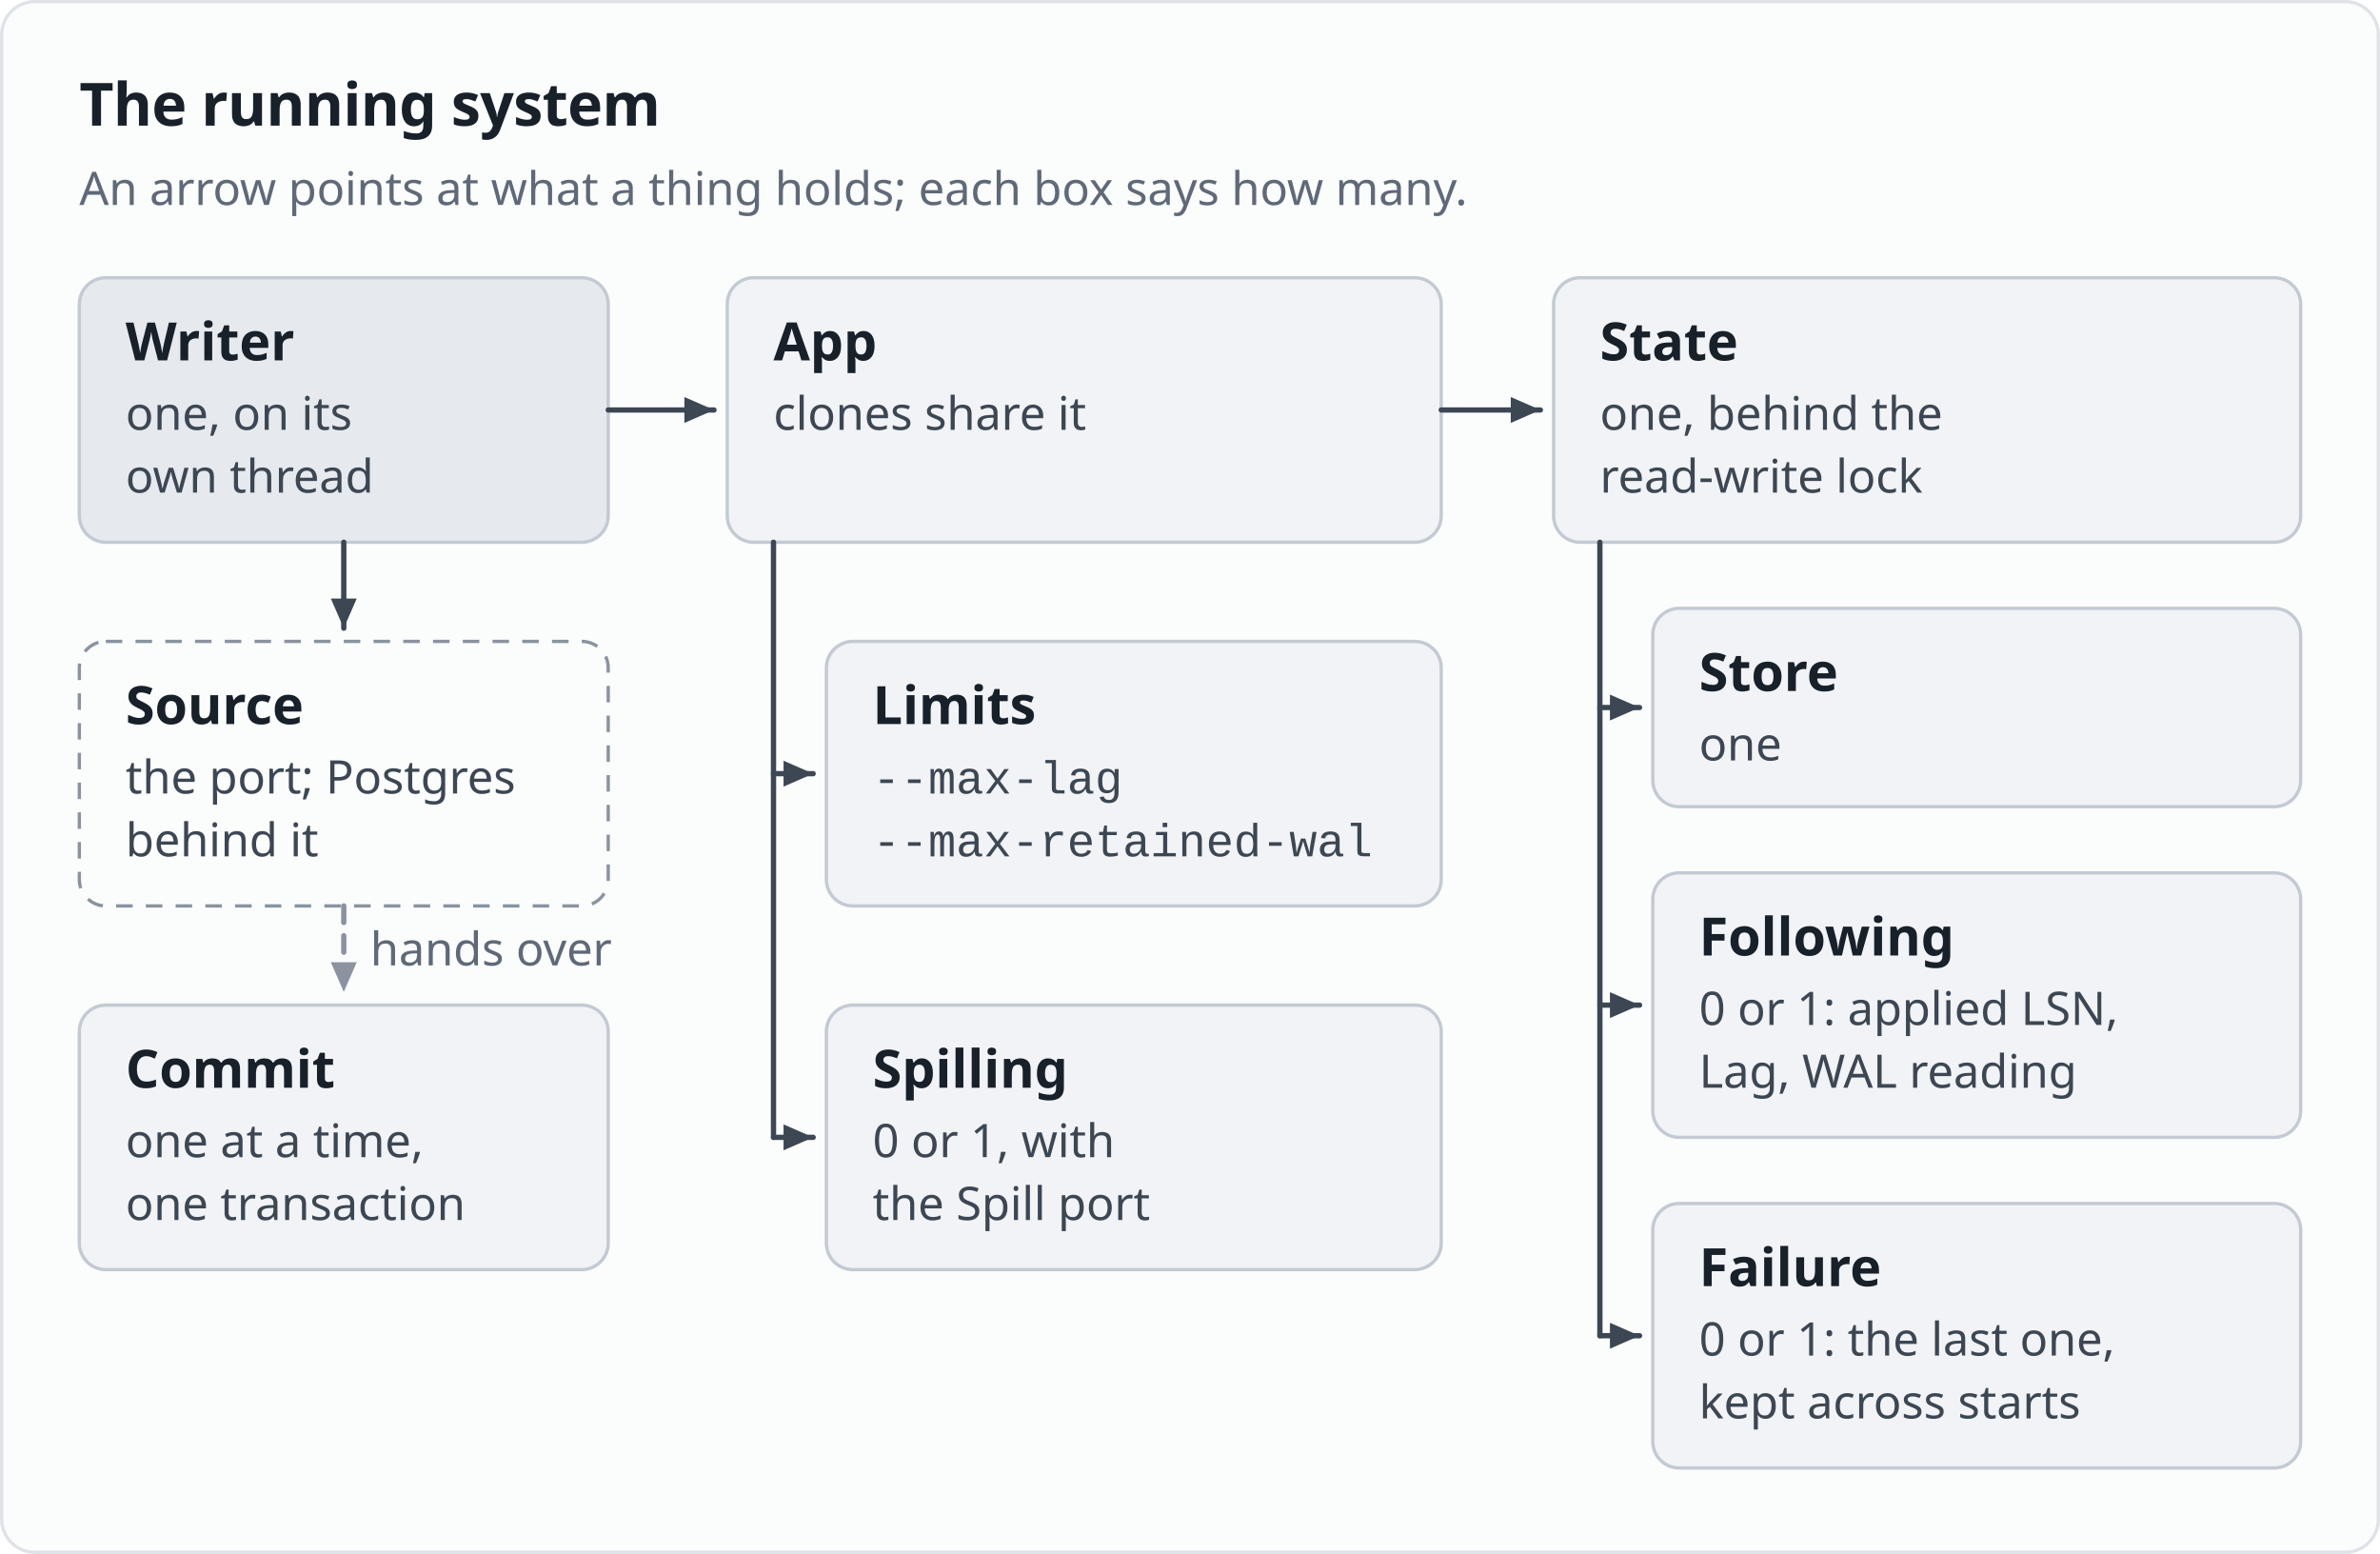
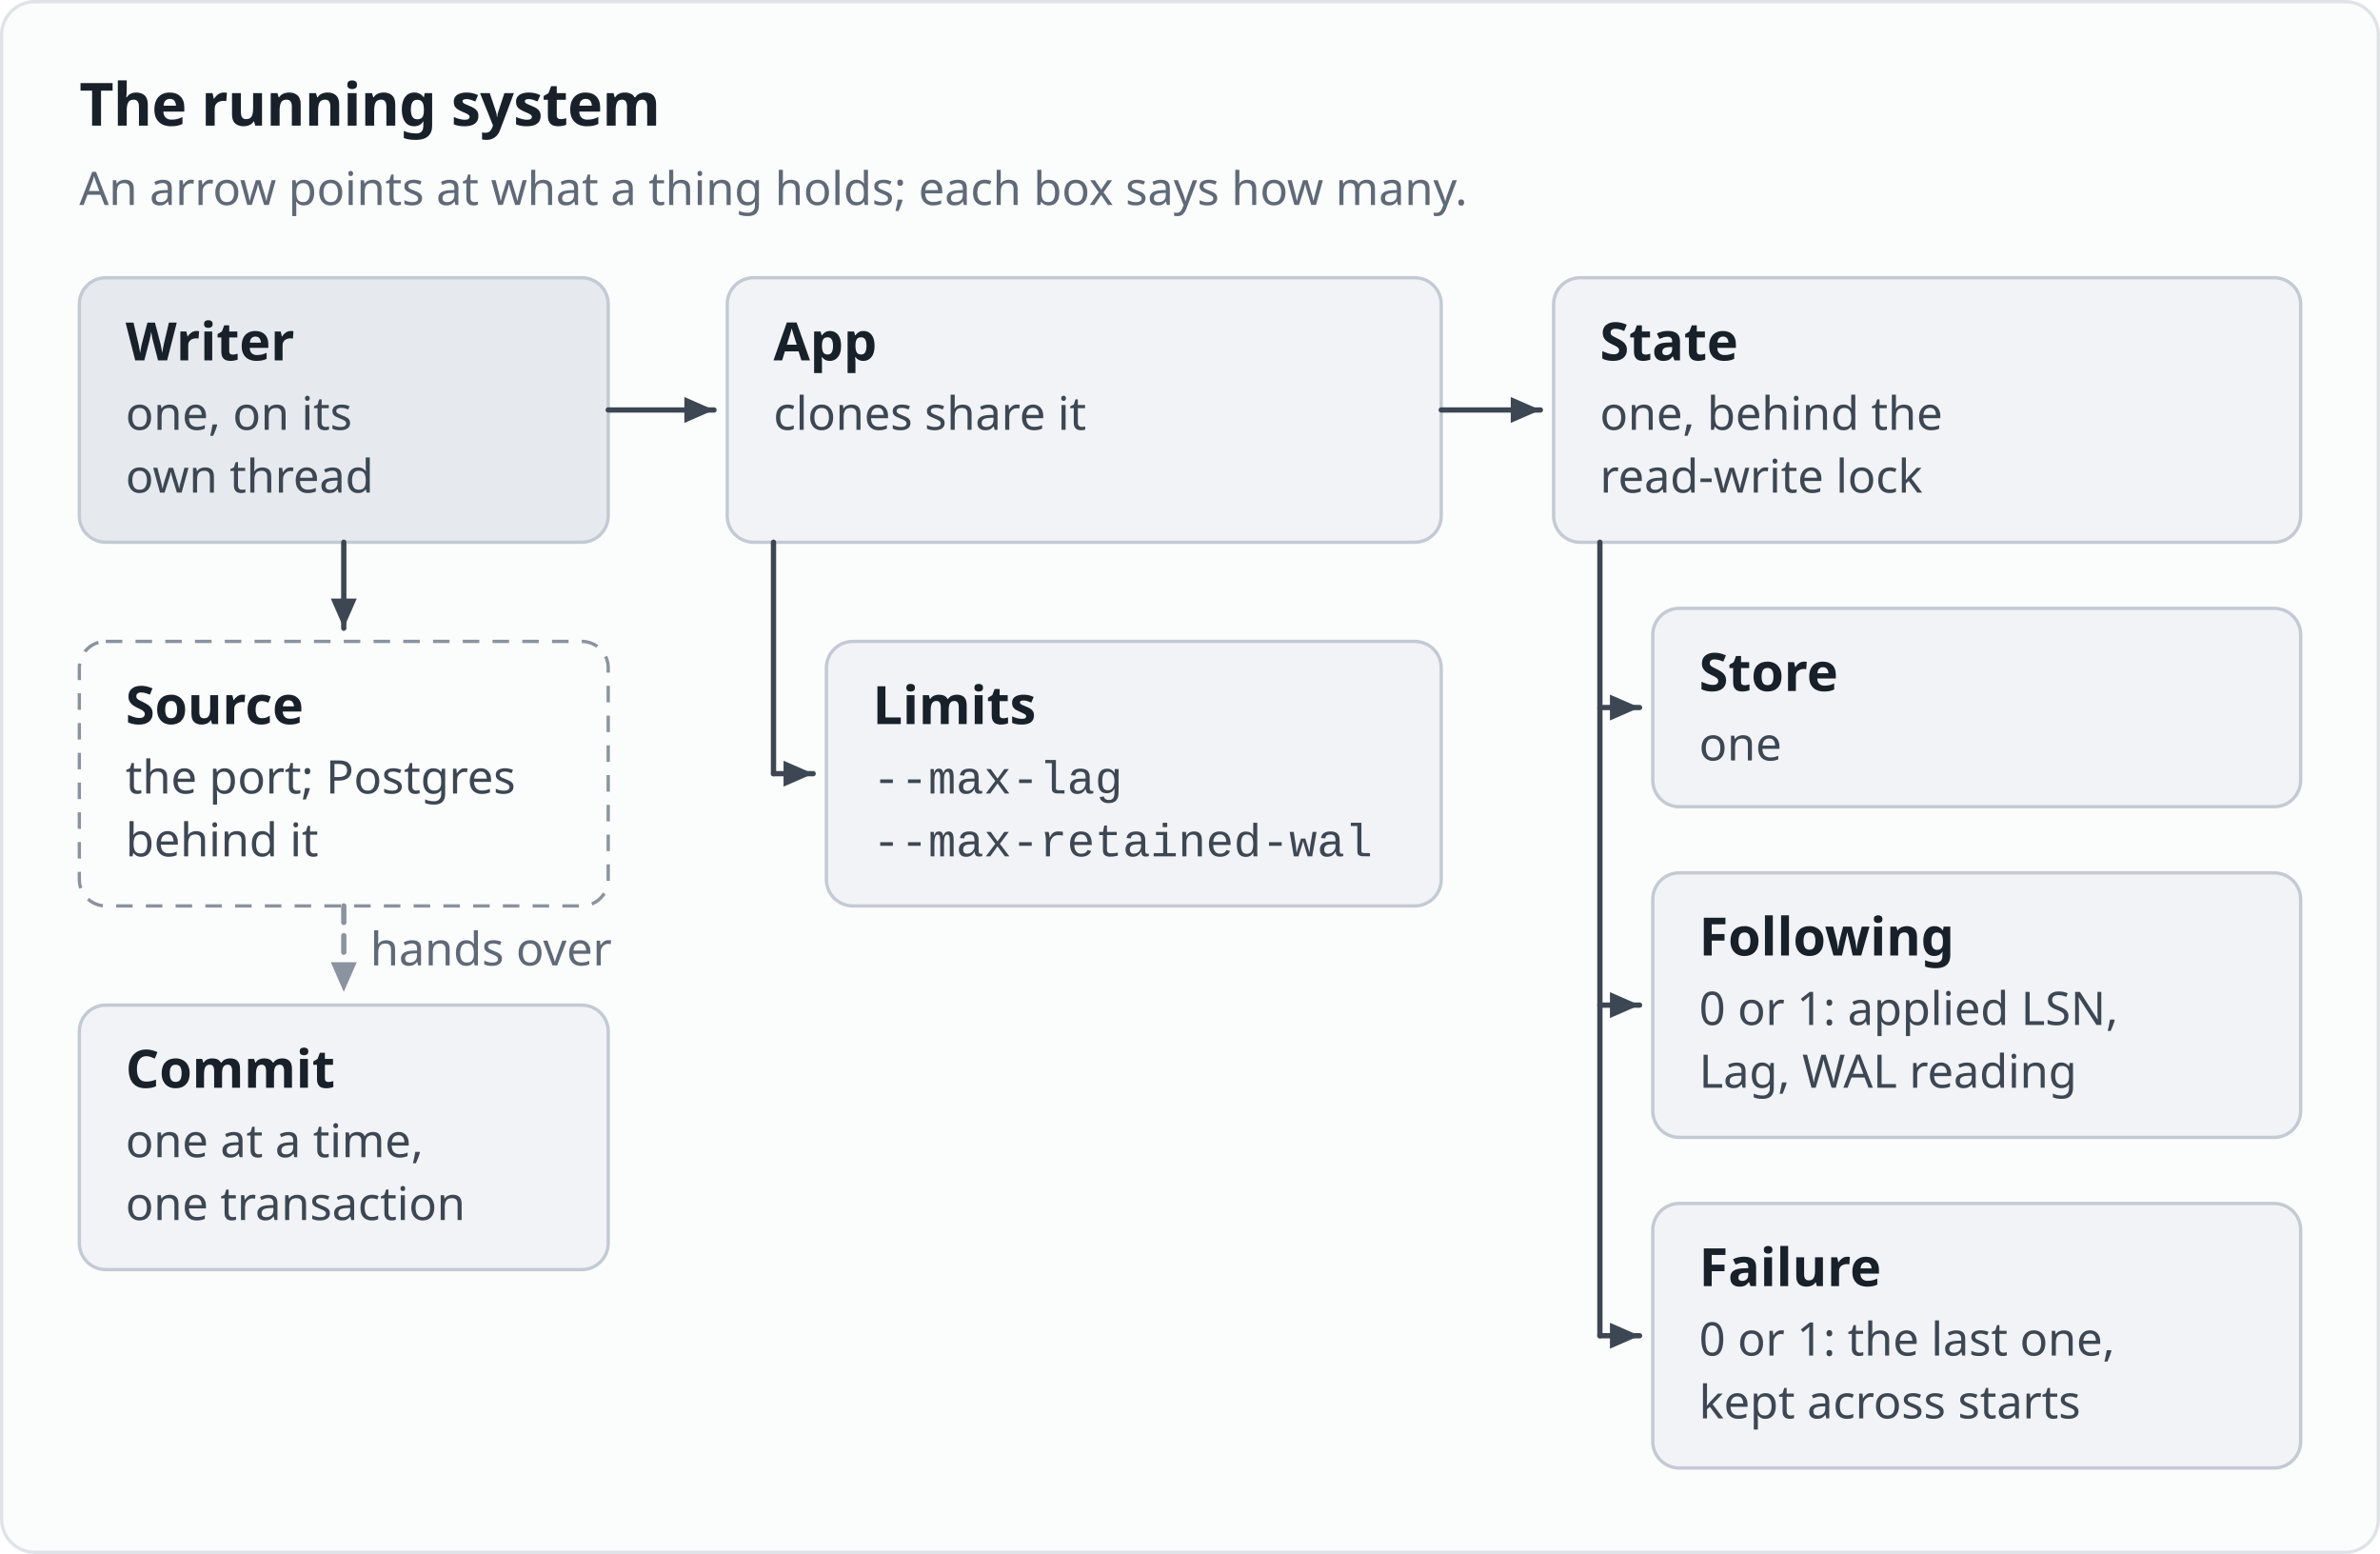
<svg xmlns="http://www.w3.org/2000/svg" width="720" height="470" viewBox="0 0 720 470" role="img" aria-labelledby="t d">
  <style>
  text{font-family:-apple-system, BlinkMacSystemFont, "Segoe UI", "Noto Sans", Helvetica, Arial, sans-serif;font-size:15px}
  .mono{font-family:ui-monospace, SFMono-Regular, "SF Mono", Menlo, Consolas, "Liberation Mono", monospace;font-size:14px}
  .title{font-size:18px;font-weight:600;letter-spacing:-0.01em}
  .sub{font-size:15px}
  .h{font-size:16px;font-weight:600}
  .b{font-weight:600}
  .s{font-size:14px}
  .lbl{font-size:13px;font-weight:600;letter-spacing:0.08em}
  .num{font-variant-numeric:tabular-nums}
  .it{font-style:italic}
  .halo{stroke-width:5px;stroke-linejoin:round;paint-order:stroke}
  .canvas,.box,.box2,.frame,.accbox,.errbox,.planbox{stroke-width:1px}
  .planbox{stroke-dasharray:5 4}
  .frame{stroke-dasharray:none}
  .rule,.life{stroke-width:1px;fill:none}
  .life{stroke-dasharray:3 4}
  .a,.a-acc,.a-err,.a-plan,.a-cfg{fill:none;stroke-width:1.6px;stroke-linecap:round;stroke-linejoin:round}
  .a-plan{stroke-dasharray:5 4}
  .a-cfg{stroke-dasharray:1.5 4;stroke-width:1.6px}
  .canvas{fill:#fbfcfc;stroke:#dfe3e8}
  text{fill:#18202a}
  .ink2{fill:#3d4753}
  .muted{fill:#5f6977}
  .acc{fill:#0b5c56}
  .err{fill:#b4472c}
  .plantext{fill:#8a939f}
  .halo{stroke:#fbfcfc}
  .box{fill:#f1f3f6;stroke:#c3cad3}
  .box2{fill:#e6eaef;stroke:#c3cad3}
  .frame{fill:none;stroke:#c3cad3}
  .accbox{fill:#e4f3f0;stroke:#0f766e}
  .errbox{fill:#faece7;stroke:#b4472c}
  .planbox{fill:none;stroke:#8a939f}
  .rule{stroke:#c3cad3}
  .life{stroke:#c3cad3}
  .fillacc{fill:#0f766e}
  .fillerr{fill:#b4472c}
  .fillink{fill:#3d4753}
  .fillplan{fill:#8a939f}
  .fillcanvas{fill:#fbfcfc}
  .a{stroke:#3d4753}
  .a-acc{stroke:#0f766e}
  .a-err{stroke:#b4472c}
  .a-plan{stroke:#8a939f}
  .a-cfg{stroke:#5f6977}
  .band{fill:#f1f3f6}
  .errband{fill:#faece7}
  @media (prefers-color-scheme: dark){
  .canvas{fill:#0f141a;stroke:#2a323c}
  text{fill:#e6edf3}
  .ink2{fill:#c4ccd5}
  .muted{fill:#97a2ae}
  .acc{fill:#7fd3c7}
  .err{fill:#e2795c}
  .plantext{fill:#6f7a86}
  .halo{stroke:#0f141a}
  .box{fill:#161d25;stroke:#3b4551}
  .box2{fill:#1e2730;stroke:#3b4551}
  .frame{fill:none;stroke:#3b4551}
  .accbox{fill:#0f2724;stroke:#3cb4a4}
  .errbox{fill:#2b1914;stroke:#e2795c}
  .planbox{fill:none;stroke:#6f7a86}
  .rule{stroke:#3b4551}
  .life{stroke:#3b4551}
  .fillacc{fill:#3cb4a4}
  .fillerr{fill:#e2795c}
  .fillink{fill:#c4ccd5}
  .fillplan{fill:#6f7a86}
  .fillcanvas{fill:#0f141a}
  .a{stroke:#c4ccd5}
  .a-acc{stroke:#3cb4a4}
  .a-err{stroke:#e2795c}
  .a-plan{stroke:#6f7a86}
  .a-cfg{stroke:#97a2ae}
  .band{fill:#161d25}
  .errband{fill:#2b1914}
  }
  </style>
  <defs>
    <marker id="m" viewBox="0 0 10 10" refX="9" refY="5" markerWidth="7" markerHeight="7" orient="auto-start-reverse">
      <path class="fillink" d="M1 1.5 9 5 1 8.5z" />
    </marker>
    <marker id="m-acc" viewBox="0 0 10 10" refX="9" refY="5" markerWidth="7" markerHeight="7" orient="auto-start-reverse">
      <path class="fillacc" d="M1 1.5 9 5 1 8.5z" />
    </marker>
    <marker id="m-err" viewBox="0 0 10 10" refX="9" refY="5" markerWidth="7" markerHeight="7" orient="auto-start-reverse">
      <path class="fillerr" d="M1 1.5 9 5 1 8.5z" />
    </marker>
    <marker id="m-plan" viewBox="0 0 10 10" refX="9" refY="5" markerWidth="7" markerHeight="7" orient="auto-start-reverse">
      <path class="fillplan" d="M1 1.5 9 5 1 8.5z" />
    </marker>
  </defs>
  <rect class="canvas" x="0.5" y="0.5" width="719" height="469" rx="10" />
  <text x="24" y="38" class="title">The running system</text>
  <text x="24" y="62" class="s muted">An arrow points at what a thing holds; each box says how many.</text>
  <rect class="box2" x="24" y="84" width="160" height="80" rx="8" />
  <text x="38" y="109" class="h">Writer</text>
  <text x="38" y="130" class="s ink2">one, on its</text>
  <text x="38" y="149" class="s ink2">own thread</text>
  <rect class="planbox" x="24" y="194" width="160" height="80" rx="8" />
  <text x="38" y="219" class="h">Source</text>
  <text x="38" y="240" class="s ink2">the port; Postgres</text>
  <text x="38" y="259" class="s ink2">behind it</text>
  <rect class="box" x="24" y="304" width="160" height="80" rx="8" />
  <text x="38" y="329" class="h">Commit</text>
  <text x="38" y="350" class="s ink2">one at a time,</text>
  <text x="38" y="369" class="s ink2">one transaction</text>
  <rect class="box" x="220" y="84" width="216" height="80" rx="8" />
  <text x="234" y="109" class="h">App</text>
  <text x="234" y="130" class="s ink2">clones share it</text>
  <rect class="box" x="250" y="194" width="186" height="80" rx="8" />
  <text x="264" y="219" class="h">Limits</text>
  <text x="264" y="240" class="mono ink2">--max-lag</text>
  <text x="264" y="259" class="mono ink2">--max-retained-wal</text>
-   <rect class="box" x="250" y="304" width="186" height="80" rx="8" />
-   <text x="264" y="329" class="h">Spilling</text>
-   <text x="264" y="350" class="s ink2">0 or 1, with</text>
-   <text x="264" y="369" class="s ink2">the Spill port</text>
  <rect class="box" x="470" y="84" width="226" height="80" rx="8" />
  <text x="484" y="109" class="h">State</text>
  <text x="484" y="130" class="s ink2">one, behind the</text>
  <text x="484" y="149" class="s ink2">read-write lock</text>
  <rect class="box" x="500" y="184" width="196" height="60" rx="8" />
  <text x="514" y="209" class="h">Store</text>
  <text x="514" y="230" class="s ink2">one</text>
  <rect class="box" x="500" y="264" width="196" height="80" rx="8" />
  <text x="514" y="289" class="h">Following</text>
  <text x="514" y="310" class="s ink2">0 or 1: applied LSN,</text>
  <text x="514" y="329" class="s ink2">Lag, WAL reading</text>
  <rect class="box" x="500" y="364" width="196" height="80" rx="8" />
  <text x="514" y="389" class="h">Failure</text>
  <text x="514" y="410" class="s ink2">0 or 1: the last one,</text>
  <text x="514" y="429" class="s ink2">kept across starts</text>
  <path class="a" d="M184 124 H216" marker-end="url(#m)" />
  <path class="a" d="M436 124 H466" marker-end="url(#m)" />
  <path class="a" d="M104 164 V190" marker-end="url(#m)" />
  <path class="a-plan" d="M104 274 V300" marker-end="url(#m-plan)" />
  <text x="112" y="292" class="s muted halo" text-anchor="start">hands over</text>
-   <path class="a" d="M234 164 V344" />
+   <path class="a" d="M234 164 V234" />
  <path class="a" d="M234 234 H246" marker-end="url(#m)" />
-   <path class="a" d="M234 344 H246" marker-end="url(#m)" />
  <path class="a" d="M484 164 V404" />
  <path class="a" d="M484 214 H496" marker-end="url(#m)" />
  <path class="a" d="M484 304 H496" marker-end="url(#m)" />
  <path class="a" d="M484 404 H496" marker-end="url(#m)" />
</svg>
